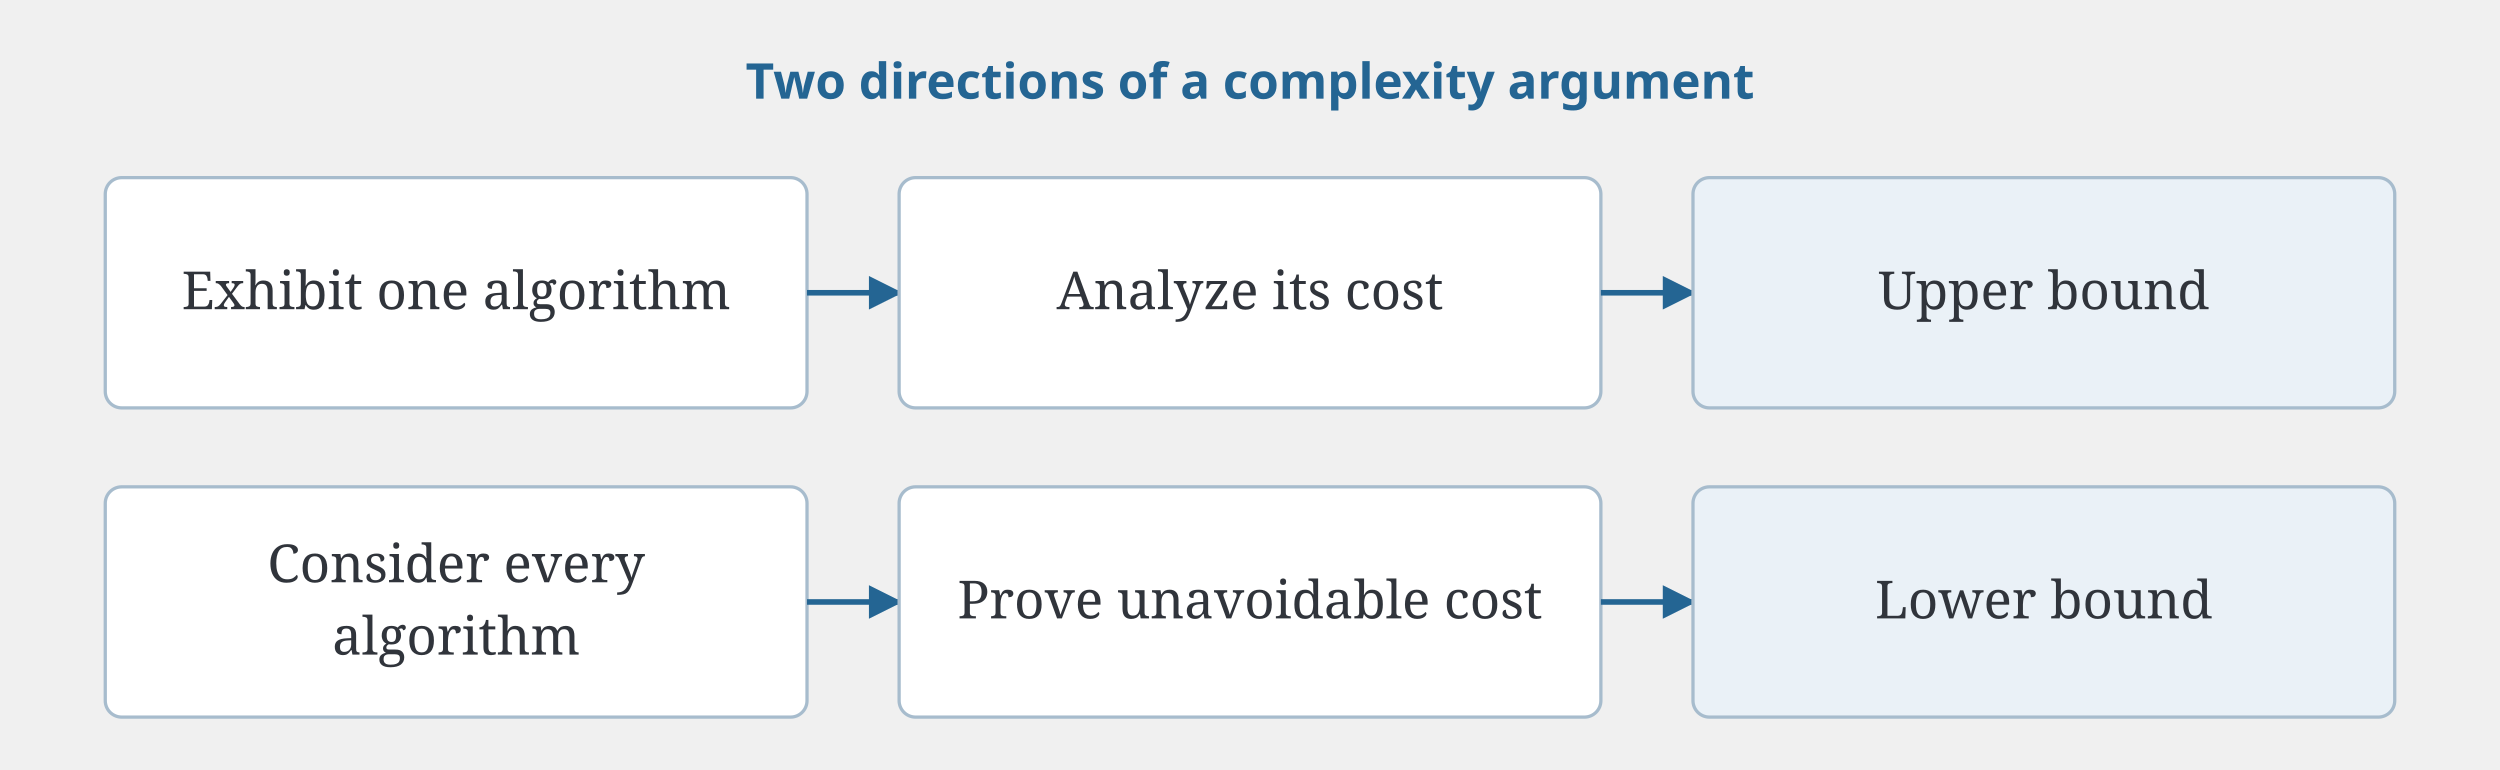
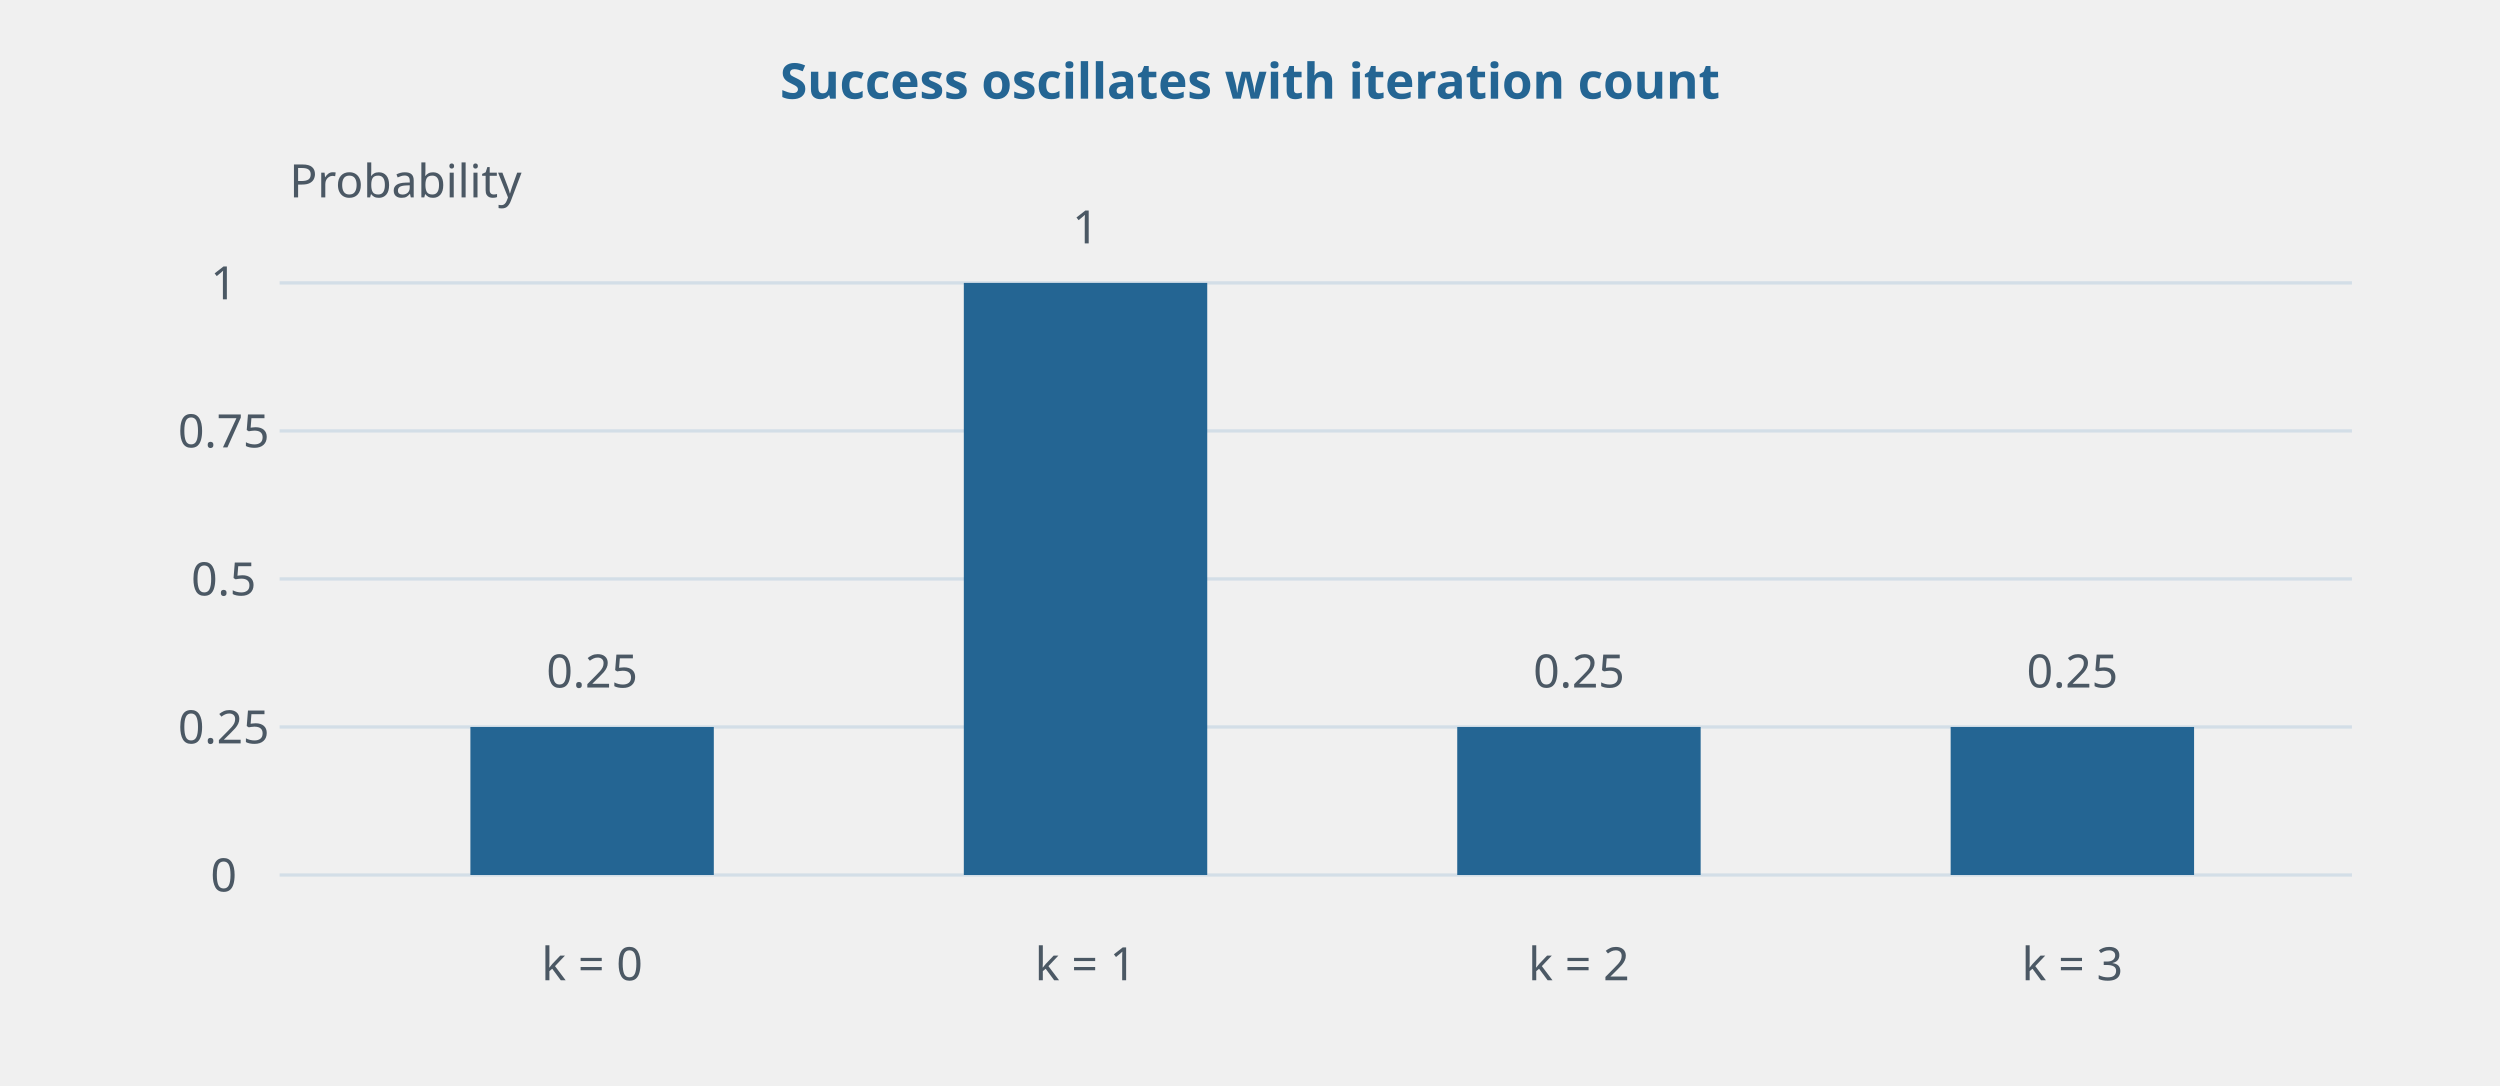
- <svg xmlns="http://www.w3.org/2000/svg" viewBox="0 0 760 234" role="img" aria-labelledby="title desc">
+ <svg xmlns="http://www.w3.org/2000/svg" viewBox="0 0 760 330" role="img" aria-labelledby="title desc">
  <defs>
    <marker id="arrow" viewBox="0 0 10 10" refX="9" refY="5" markerWidth="6" markerHeight="6" orient="auto-start-reverse">
      <path d="M0 0L10 5L0 10Z" fill="context-stroke" />
    </marker>
  </defs>
  <style>text{font:16px Georgia,serif;fill:#30343b}.heading{font:600 15px system-ui,sans-serif;fill:#246593}.small{font:14px system-ui,sans-serif;fill:#4b5864}.grid{stroke:#d3dee7;stroke-width:1}.edge{fill:none;stroke:#246593;stroke-width:1.7;marker-end:url(#arrow)}</style>
-   <text x="380" y="30" text-anchor="middle" class="heading" data-max-width="700">Two directions of a complexity argument</text>
-   <rect x="32" y="54" width="213.333" height="70" rx="5" fill="#fff" stroke="#a7bccd" />
-   <text x="138.667" y="94" text-anchor="middle" class="" data-max-width="191.333">Exhibit one algorithm</text>
-   <path d="M245.333 89L273.333 89" class="edge" />
-   <rect x="273.333" y="54" width="213.333" height="70" rx="5" fill="#fff" stroke="#a7bccd" />
-   <text x="380" y="94" text-anchor="middle" class="" data-max-width="191.333">Analyze its cost</text>
-   <path d="M486.667 89L514.667 89" class="edge" />
-   <rect x="514.667" y="54" width="213.333" height="70" rx="5" fill="#eaf1f7" stroke="#a7bccd" />
-   <text x="621.333" y="94" text-anchor="middle" class="" data-max-width="191.333">Upper bound</text>
-   <rect x="32" y="148" width="213.333" height="70" rx="5" fill="#fff" stroke="#a7bccd" />
-   <text x="138.667" y="177" text-anchor="middle" class="" data-max-width="191.333">Consider every</text>
-   <text x="138.667" y="199" text-anchor="middle" class="" data-max-width="191.333">algorithm</text>
-   <path d="M245.333 183L273.333 183" class="edge" />
-   <rect x="273.333" y="148" width="213.333" height="70" rx="5" fill="#fff" stroke="#a7bccd" />
-   <text x="380" y="188" text-anchor="middle" class="" data-max-width="191.333">Prove unavoidable cost</text>
-   <path d="M486.667 183L514.667 183" class="edge" />
-   <rect x="514.667" y="148" width="213.333" height="70" rx="5" fill="#eaf1f7" stroke="#a7bccd" />
-   <text x="621.333" y="188" text-anchor="middle" class="" data-max-width="191.333">Lower bound</text>
+   <text x="380" y="30" text-anchor="middle" class="heading" data-max-width="700">Success oscillates with iteration count</text>
+   <path d="M85 266H715" class="grid" />
+   <text x="68" y="271" text-anchor="middle" class="small" data-max-width="700">0</text>
+   <path d="M85 221H715" class="grid" />
+   <text x="68" y="226" text-anchor="middle" class="small" data-max-width="700">0.25</text>
+   <path d="M85 176H715" class="grid" />
+   <text x="68" y="181" text-anchor="middle" class="small" data-max-width="700">0.5</text>
+   <path d="M85 131H715" class="grid" />
+   <text x="68" y="136" text-anchor="middle" class="small" data-max-width="700">0.75</text>
+   <path d="M85 86H715" class="grid" />
+   <text x="68" y="91" text-anchor="middle" class="small" data-max-width="700">1</text>
+   <text x="88" y="60" text-anchor="start" class="small" data-max-width="700">Probability</text>
+   <rect x="143" y="221" width="74" height="45" fill="#246593" />
+   <text x="180" y="209" text-anchor="middle" class="small" data-max-width="700">0.25</text>
+   <text x="180" y="298" text-anchor="middle" class="small" data-max-width="140" data-tex="k = 0">k = 0</text>
+   <rect x="293" y="86" width="74" height="180" fill="#246593" />
+   <text x="330" y="74" text-anchor="middle" class="small" data-max-width="700">1</text>
+   <text x="330" y="298" text-anchor="middle" class="small" data-max-width="140" data-tex="k = 1">k = 1</text>
+   <rect x="443" y="221" width="74" height="45" fill="#246593" />
+   <text x="480" y="209" text-anchor="middle" class="small" data-max-width="700">0.25</text>
+   <text x="480" y="298" text-anchor="middle" class="small" data-max-width="140" data-tex="k = 2">k = 2</text>
+   <rect x="593" y="221" width="74" height="45" fill="#246593" />
+   <text x="630" y="209" text-anchor="middle" class="small" data-max-width="700">0.25</text>
+   <text x="630" y="298" text-anchor="middle" class="small" data-max-width="140" data-tex="k = 3">k = 3</text>
</svg>
